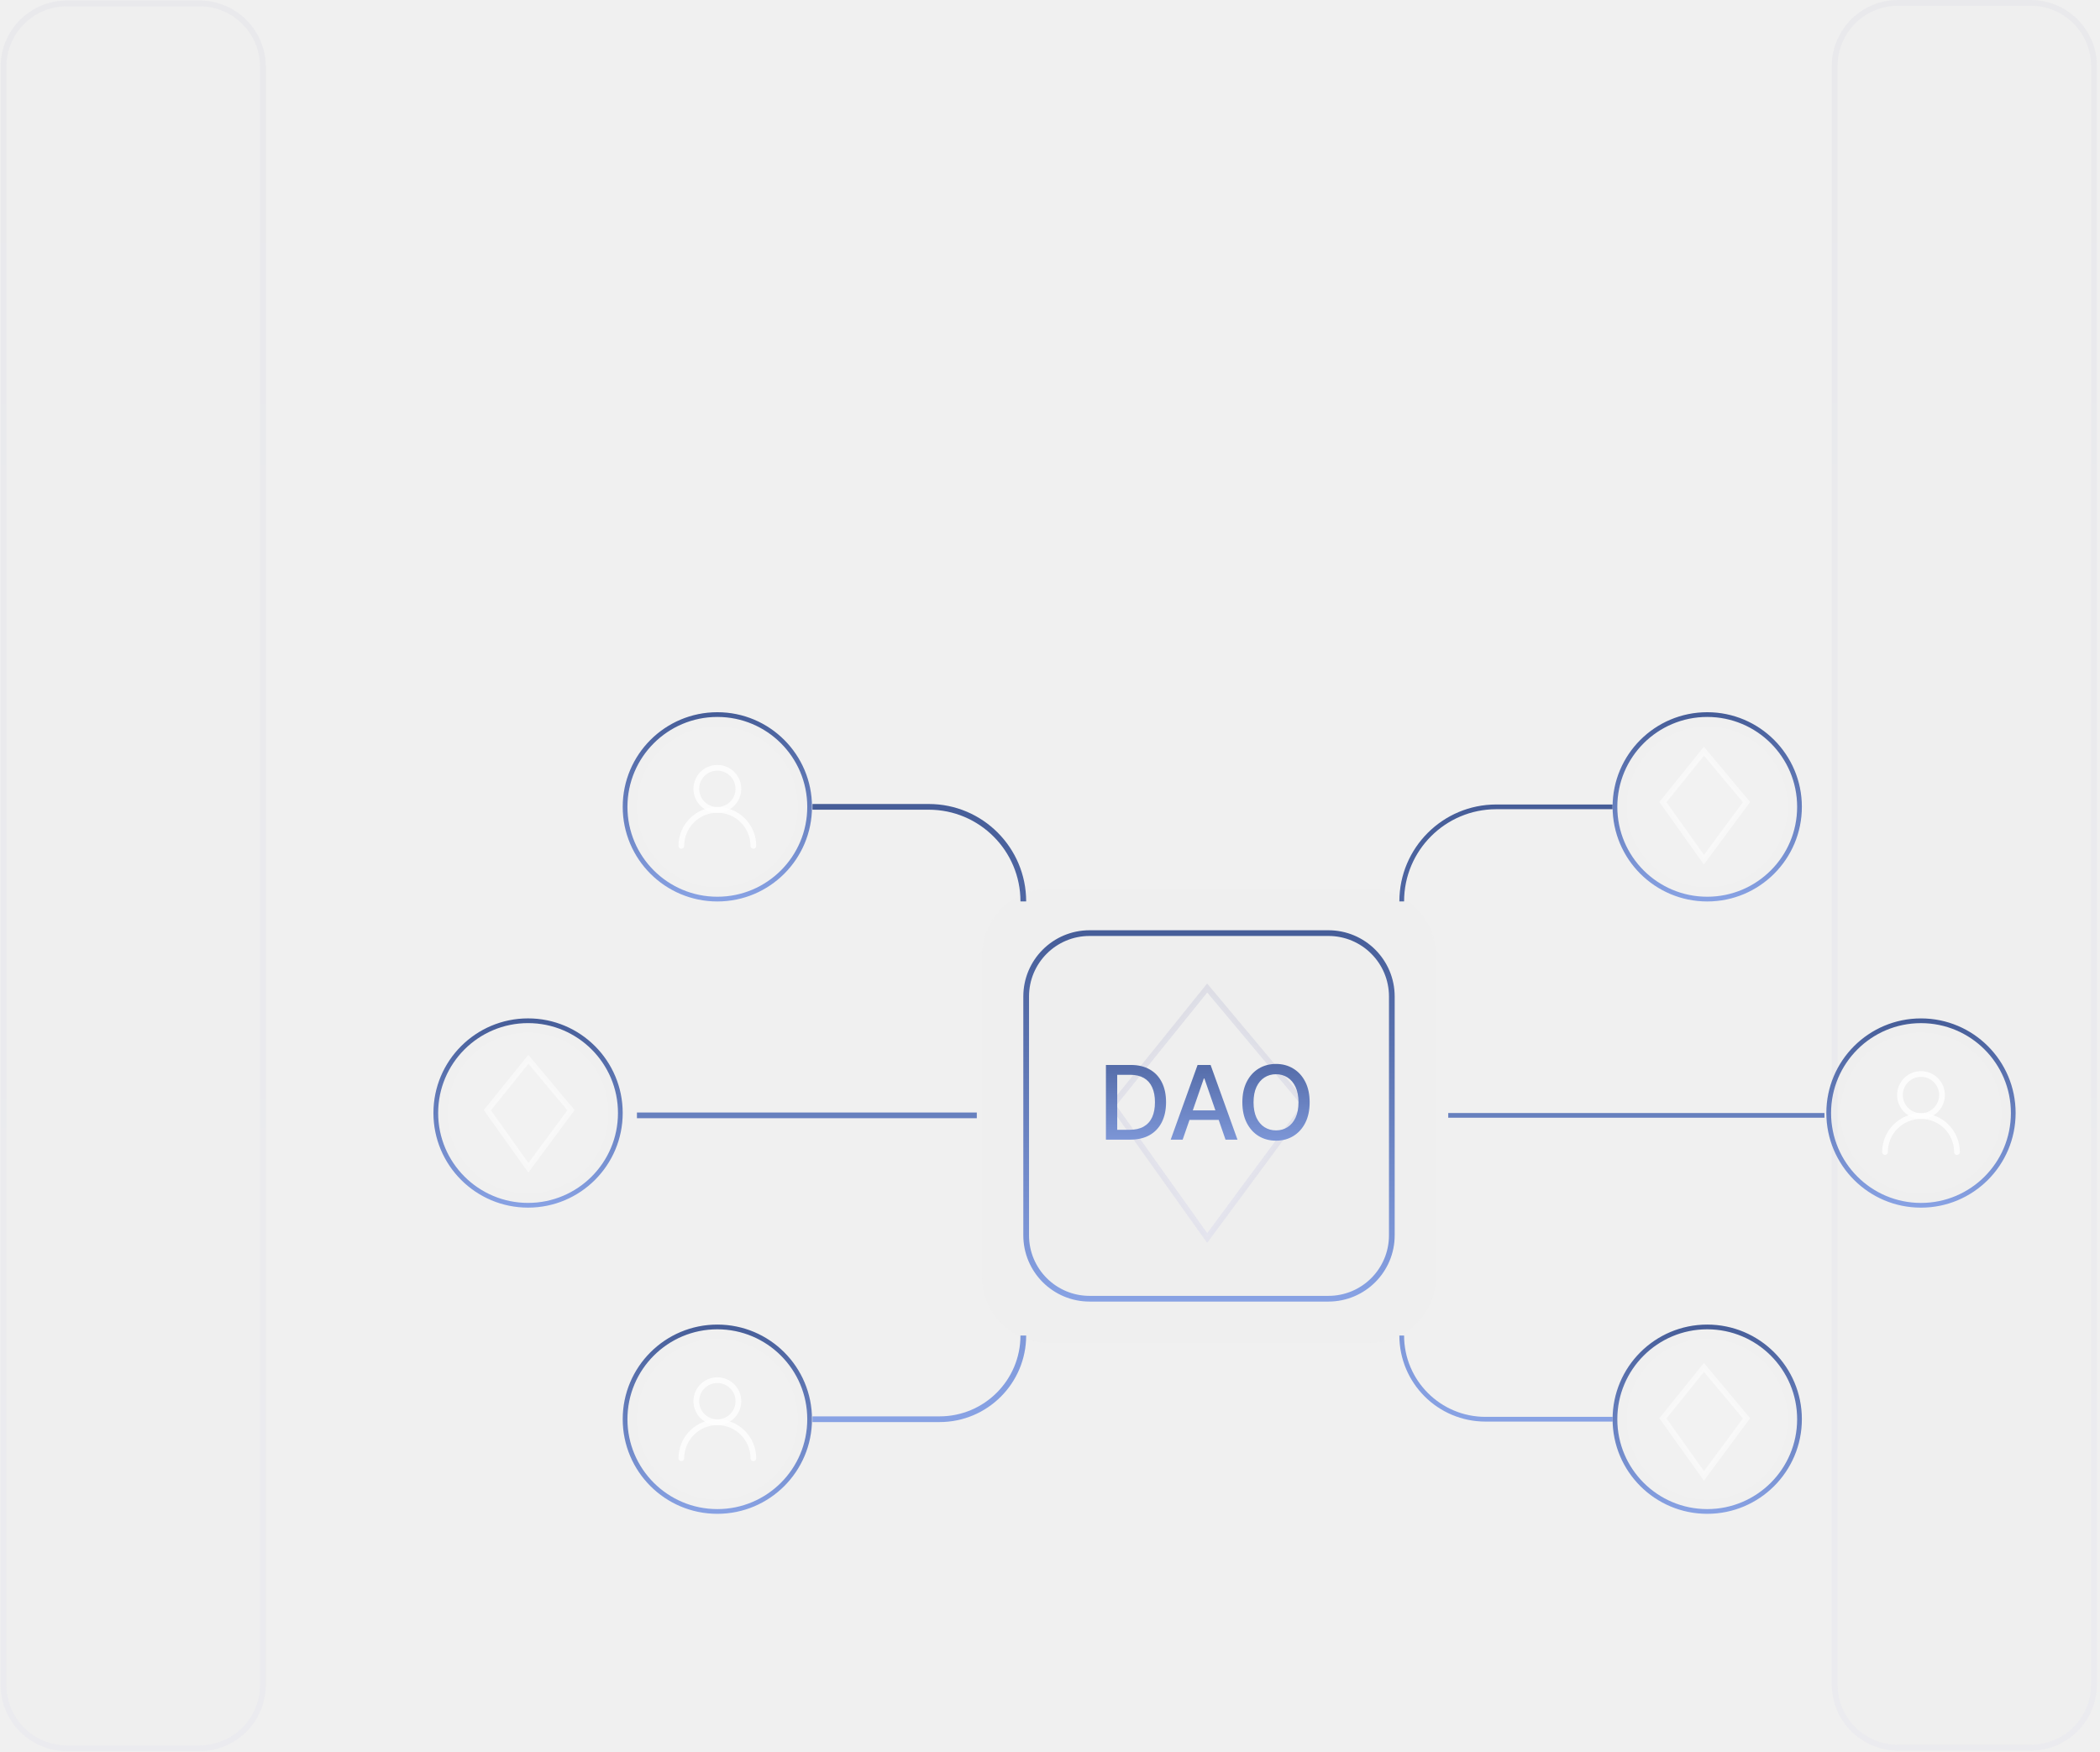
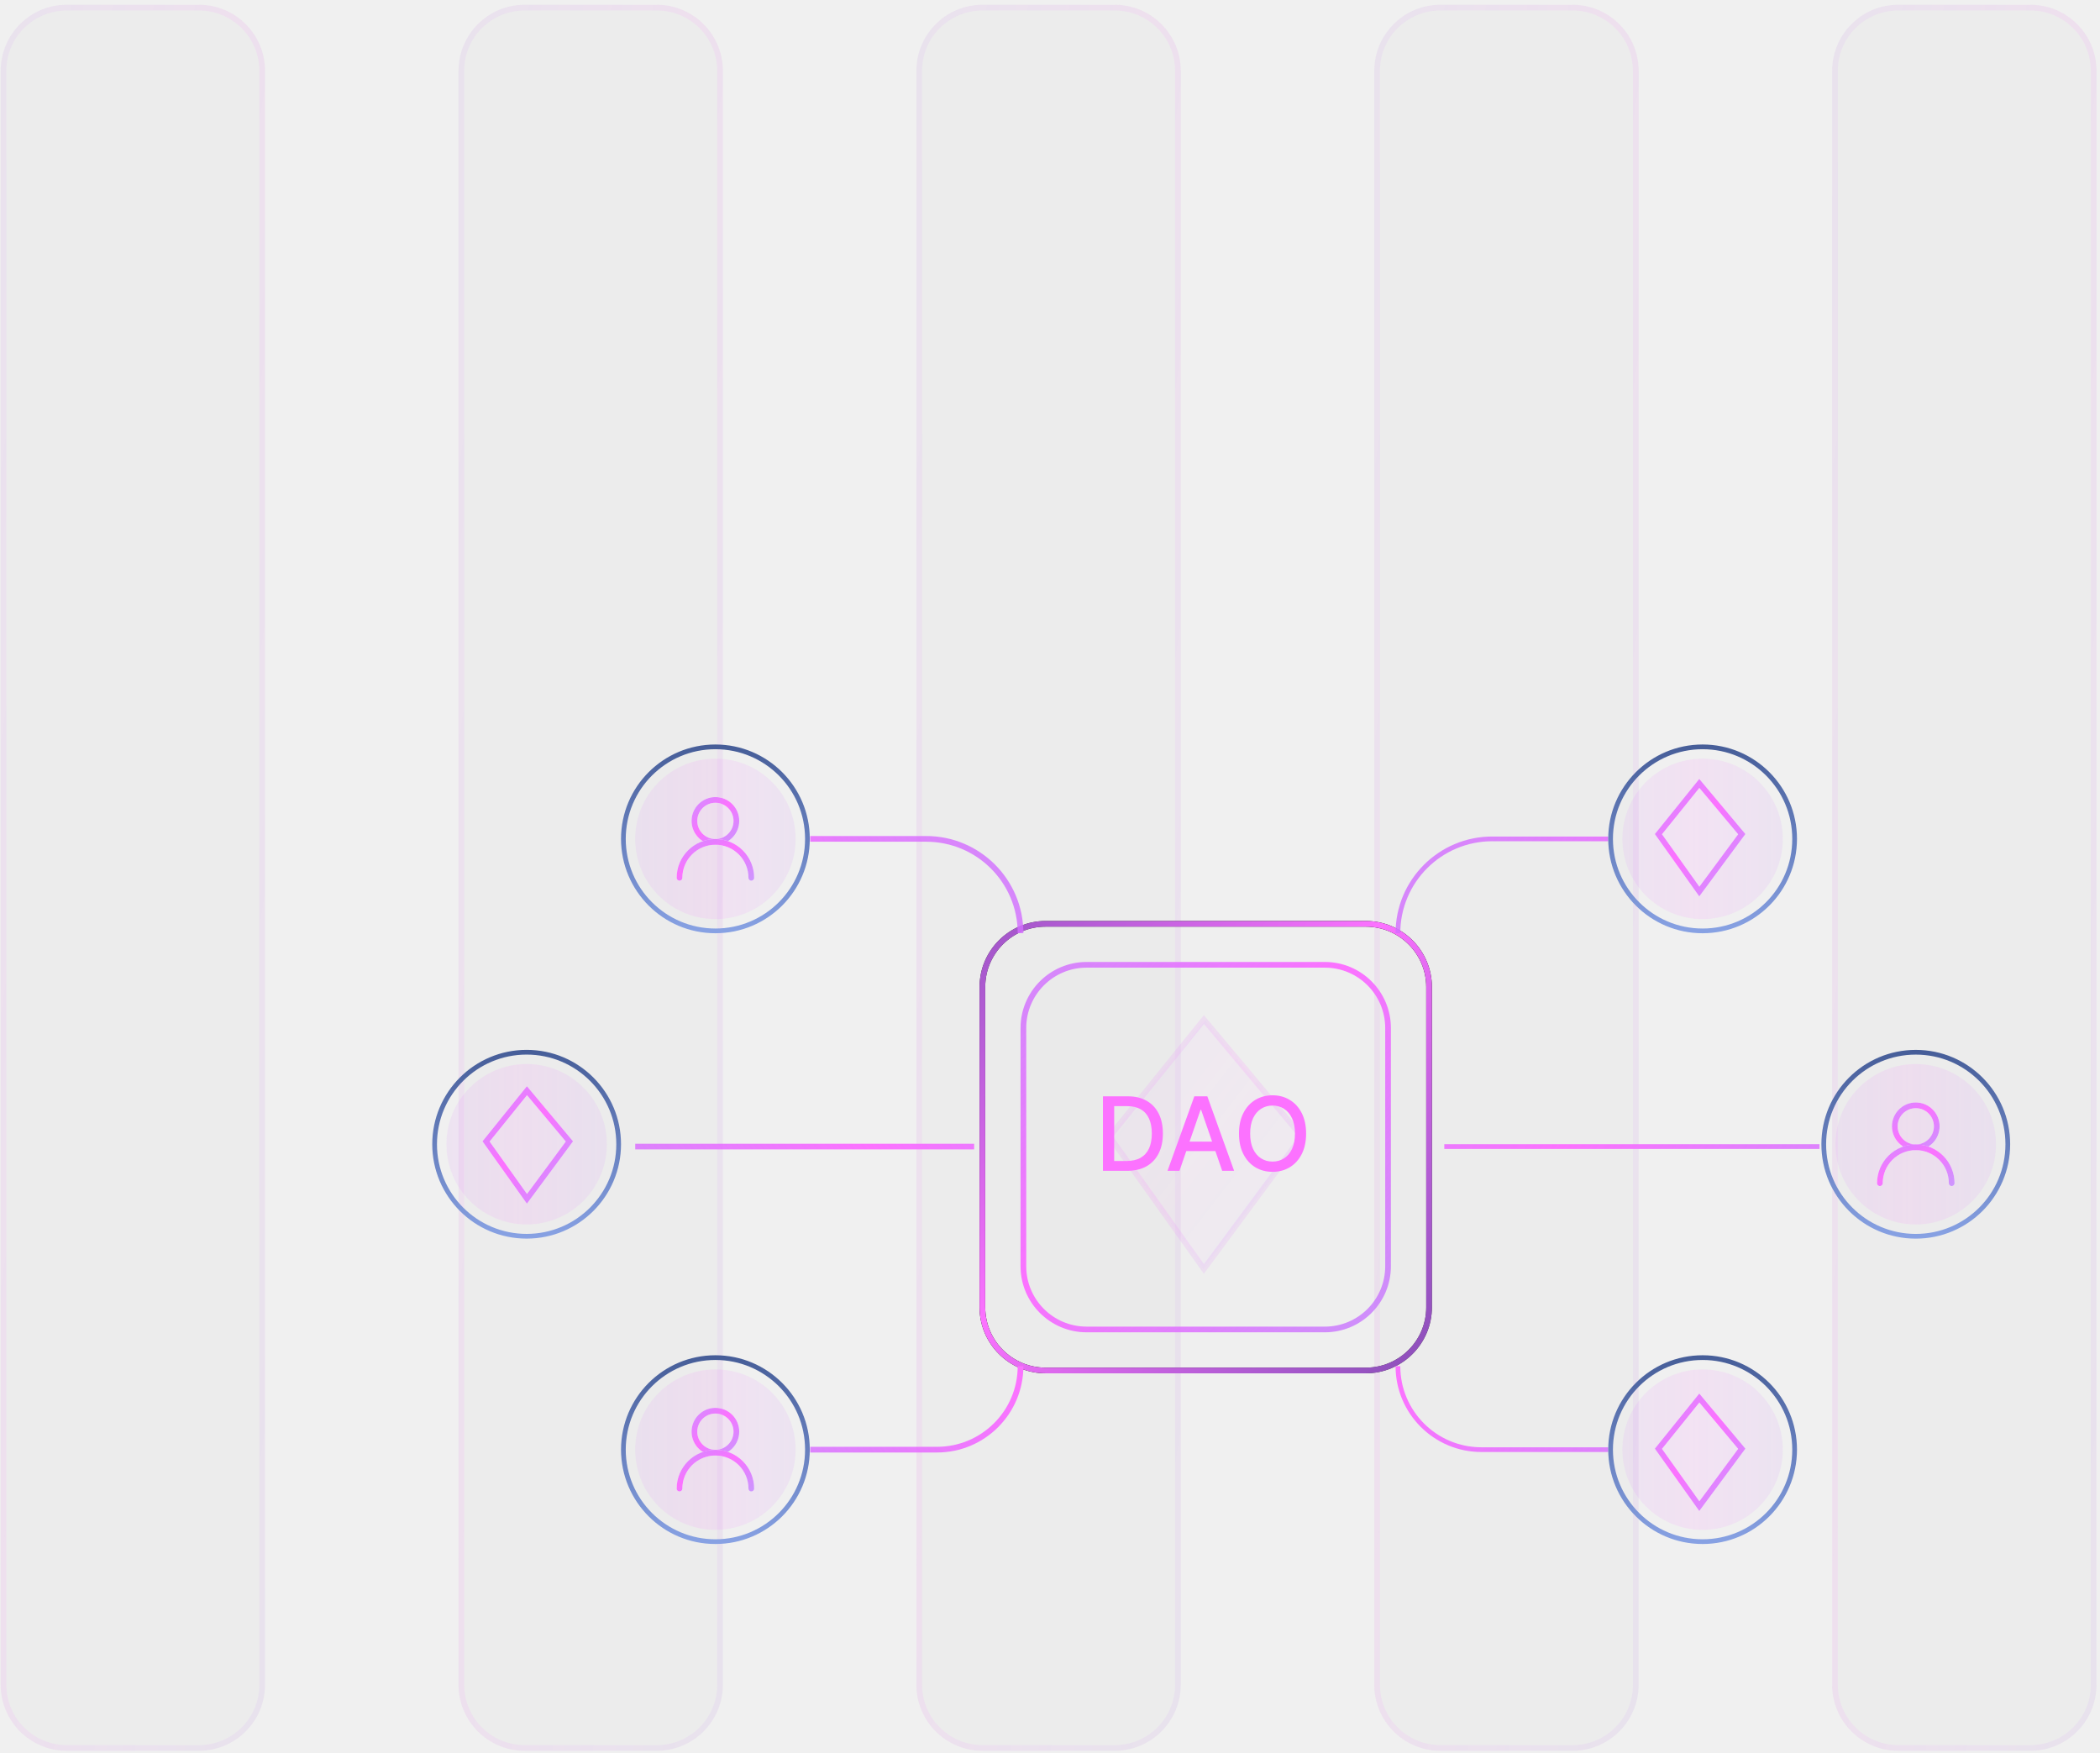
- <svg xmlns="http://www.w3.org/2000/svg" width="368" height="307" viewBox="0 0 368 307" fill="none">
-   <rect x="172.121" y="155.836" width="79.487" height="79.487" rx="11.609" fill="#D9D9D9" fill-opacity="0.05" />
-   <rect x="179.824" y="163.539" width="64.077" height="64.077" rx="11.109" fill="#D9D9D9" fill-opacity="0.02" stroke="url(#paint0_linear_35_19)" />
-   <rect x="0.115" y="0.094" width="46.454" height="306.813" rx="11.609" fill="#D9D9D9" fill-opacity="0.02" />
-   <rect x="0.615" y="0.594" width="45.454" height="305.813" rx="11.109" stroke="url(#paint1_linear_35_19)" stroke-opacity="0.04" />
-   <rect x="321" width="46.454" height="306.813" rx="11.609" fill="#D9D9D9" fill-opacity="0.02" />
-   <rect x="321.5" y="0.5" width="45.454" height="305.813" rx="11.109" stroke="url(#paint2_linear_35_19)" stroke-opacity="0.04" />
-   <path d="M245.635 157.984V157.984C245.635 148.831 253.055 141.41 262.209 141.41H282.587M253.786 195.48H319.713M245.635 234.063V234.063C245.635 242.166 252.204 248.735 260.307 248.735H282.587" stroke="url(#paint3_linear_35_19)" stroke-width="0.829" />
-   <path d="M179.324 157.984V157.984C179.324 148.831 171.904 141.41 162.75 141.41H142.372M171.173 195.48H111.616M179.324 234.063V234.063C179.324 242.166 172.755 248.735 164.652 248.735H142.372" stroke="url(#paint4_linear_35_19)" />
-   <rect x="283.002" y="125.239" width="32.339" height="32.339" rx="16.17" stroke="url(#paint5_linear_35_19)" stroke-width="0.829" />
-   <rect x="285.076" y="127.312" width="28.193" height="28.193" rx="14.097" fill="white" fill-opacity="0.08" />
-   <path d="M291.408 140.577L298.594 131.664L306.055 140.577L298.594 150.664L291.408 140.577Z" fill="white" fill-opacity="0.04" stroke="white" stroke-opacity="0.5" />
-   <rect x="320.46" y="178.903" width="32.339" height="32.339" rx="16.17" stroke="url(#paint6_linear_35_19)" stroke-width="0.829" />
-   <rect x="322.533" y="180.976" width="28.193" height="28.193" rx="14.097" fill="white" fill-opacity="0.08" />
-   <path d="M336.63 195.604C338.666 195.604 340.317 193.953 340.317 191.917C340.317 189.881 338.666 188.23 336.63 188.23C334.594 188.23 332.943 189.881 332.943 191.917C332.943 193.953 334.594 195.604 336.63 195.604Z" stroke="white" stroke-opacity="0.8" stroke-linecap="round" stroke-linejoin="round" />
-   <path d="M342.94 201.91C342.94 200.237 342.275 198.632 341.092 197.449C339.909 196.266 338.304 195.602 336.631 195.602C334.958 195.602 333.353 196.266 332.17 197.449C330.987 198.632 330.322 200.237 330.322 201.91" stroke="white" stroke-opacity="0.8" stroke-linecap="round" stroke-linejoin="round" />
-   <rect x="283.002" y="232.563" width="32.339" height="32.339" rx="16.17" stroke="url(#paint7_linear_35_19)" stroke-width="0.829" />
-   <rect x="285.076" y="234.636" width="28.193" height="28.193" rx="14.097" fill="white" fill-opacity="0.08" />
-   <path d="M291.408 248.577L298.594 239.664L306.055 248.577L298.594 258.664L291.408 248.577Z" fill="white" fill-opacity="0.04" stroke="white" stroke-opacity="0.5" />
-   <rect x="109.538" y="232.563" width="32.339" height="32.339" rx="16.17" stroke="url(#paint8_linear_35_19)" stroke-width="0.829" />
-   <rect x="111.611" y="234.636" width="28.193" height="28.193" rx="14.097" fill="white" fill-opacity="0.08" />
-   <path d="M125.706 249.264C127.742 249.264 129.393 247.614 129.393 245.578C129.393 243.541 127.742 241.891 125.706 241.891C123.67 241.891 122.019 243.541 122.019 245.578C122.019 247.614 123.67 249.264 125.706 249.264Z" stroke="white" stroke-opacity="0.8" stroke-linecap="round" stroke-linejoin="round" />
-   <path d="M132.016 255.575C132.016 253.901 131.351 252.297 130.168 251.114C128.985 249.931 127.38 249.266 125.707 249.266C124.034 249.266 122.429 249.931 121.246 251.114C120.063 252.297 119.398 253.901 119.398 255.575" stroke="white" stroke-opacity="0.8" stroke-linecap="round" stroke-linejoin="round" />
-   <rect x="76.368" y="178.899" width="32.339" height="32.339" rx="16.17" stroke="url(#paint9_linear_35_19)" stroke-width="0.829" />
-   <rect x="78.441" y="180.972" width="28.193" height="28.193" rx="14.097" fill="white" fill-opacity="0.08" />
-   <path d="M85.406 194.573L92.592 185.66L100.053 194.573L92.592 204.66L85.406 194.573Z" fill="white" fill-opacity="0.04" stroke="white" stroke-opacity="0.5" />
-   <rect x="109.538" y="125.239" width="32.339" height="32.339" rx="16.17" stroke="url(#paint10_linear_35_19)" stroke-width="0.829" />
-   <rect x="111.611" y="127.312" width="28.193" height="28.193" rx="14.097" fill="white" fill-opacity="0.08" />
-   <path d="M125.706 141.94C127.742 141.94 129.393 140.289 129.393 138.253C129.393 136.217 127.742 134.567 125.706 134.567C123.67 134.567 122.019 136.217 122.019 138.253C122.019 140.289 123.67 141.94 125.706 141.94Z" stroke="white" stroke-opacity="0.8" stroke-linecap="round" stroke-linejoin="round" />
-   <path d="M132.016 148.246C132.016 146.573 131.351 144.969 130.168 143.786C128.985 142.602 127.38 141.938 125.707 141.938C124.034 141.938 122.429 142.602 121.246 143.786C120.063 144.969 119.398 146.573 119.398 148.246" stroke="white" stroke-opacity="0.8" stroke-linecap="round" stroke-linejoin="round" />
-   <path d="M194.973 193.716L211.545 173.16L228.755 193.716L211.545 216.982L194.973 193.716Z" fill="white" fill-opacity="0.04" stroke="url(#paint11_linear_35_19)" stroke-opacity="0.1" />
-   <path d="M198.039 199.738H193.801V186.647H198.174C199.456 186.647 200.558 186.909 201.478 187.434C202.399 187.953 203.104 188.701 203.594 189.677C204.088 190.649 204.336 191.814 204.336 193.174C204.336 194.537 204.086 195.709 203.588 196.689C203.093 197.669 202.377 198.424 201.44 198.952C200.502 199.476 199.369 199.738 198.039 199.738ZM195.777 198.012H197.931C198.928 198.012 199.757 197.825 200.417 197.45C201.078 197.071 201.572 196.523 201.9 195.807C202.228 195.087 202.392 194.209 202.392 193.174C202.392 192.147 202.228 191.275 201.9 190.559C201.576 189.843 201.093 189.3 200.449 188.929C199.806 188.559 199.007 188.373 198.052 188.373H195.777V198.012ZM207.247 199.738H205.151L209.862 186.647H212.143L216.854 199.738H214.758L211.057 189.025H210.955L207.247 199.738ZM207.599 194.612H214.4V196.274H207.599V194.612ZM229.501 193.193C229.501 194.591 229.245 195.792 228.734 196.798C228.223 197.799 227.522 198.571 226.631 199.112C225.745 199.649 224.737 199.917 223.608 199.917C222.474 199.917 221.462 199.649 220.571 199.112C219.685 198.571 218.986 197.797 218.475 196.792C217.963 195.786 217.708 194.586 217.708 193.193C217.708 191.795 217.963 190.596 218.475 189.594C218.986 188.588 219.685 187.817 220.571 187.28C221.462 186.739 222.474 186.468 223.608 186.468C224.737 186.468 225.745 186.739 226.631 187.28C227.522 187.817 228.223 188.588 228.734 189.594C229.245 190.596 229.501 191.795 229.501 193.193ZM227.545 193.193C227.545 192.127 227.373 191.23 227.027 190.502C226.686 189.769 226.218 189.215 225.621 188.84C225.029 188.461 224.358 188.271 223.608 188.271C222.853 188.271 222.18 188.461 221.588 188.84C220.995 189.215 220.527 189.769 220.181 190.502C219.841 191.23 219.67 192.127 219.67 193.193C219.67 194.258 219.841 195.157 220.181 195.89C220.527 196.619 220.995 197.173 221.588 197.552C222.18 197.927 222.853 198.115 223.608 198.115C224.358 198.115 225.029 197.927 225.621 197.552C226.218 197.173 226.686 196.619 227.027 195.89C227.373 195.157 227.545 194.258 227.545 193.193Z" fill="url(#paint12_linear_35_19)" />
+ <svg xmlns="http://www.w3.org/2000/svg" width="369" height="308" viewBox="0 0 369 308" fill="none">
+   <rect x="0.115" y="0.84" width="46.454" height="306.813" rx="11.609" fill="#7D7D7D" fill-opacity="0.03" />
+   <rect x="0.615" y="1.34" width="45.454" height="305.813" rx="11.109" stroke="url(#paint0_linear_75_744)" stroke-opacity="0.1" />
+   <rect x="80.569" y="0.84" width="46.454" height="306.813" rx="11.609" fill="#7D7D7D" fill-opacity="0.03" />
+   <rect x="81.069" y="1.34" width="45.454" height="305.813" rx="11.109" stroke="url(#paint1_linear_75_744)" stroke-opacity="0.1" />
+   <rect x="161.023" y="0.84" width="46.454" height="306.813" rx="11.609" fill="#7D7D7D" fill-opacity="0.03" />
+   <rect x="161.523" y="1.34" width="45.454" height="305.813" rx="11.109" stroke="url(#paint2_linear_75_744)" stroke-opacity="0.1" />
+   <rect x="241.478" y="0.84" width="46.454" height="306.813" rx="11.609" fill="#7D7D7D" fill-opacity="0.03" />
+   <rect x="241.978" y="1.34" width="45.454" height="305.813" rx="11.109" stroke="url(#paint3_linear_75_744)" stroke-opacity="0.1" />
+   <rect x="321.932" y="0.84" width="46.454" height="306.813" rx="11.609" fill="#7D7D7D" fill-opacity="0.03" />
+   <rect x="322.432" y="1.34" width="45.454" height="305.813" rx="11.109" stroke="url(#paint4_linear_75_744)" stroke-opacity="0.1" />
+   <rect x="172.621" y="162.336" width="78.487" height="78.487" rx="11.109" fill="#D9D9D9" fill-opacity="0.05" />
+   <rect x="172.621" y="162.336" width="78.487" height="78.487" rx="11.109" stroke="black" />
+   <rect x="172.621" y="162.336" width="78.487" height="78.487" rx="11.109" stroke="url(#paint5_linear_75_744)" />
+   <rect x="179.824" y="169.539" width="64.077" height="64.077" rx="11.109" fill="#D9D9D9" fill-opacity="0.02" stroke="url(#paint6_linear_75_744)" />
+   <path d="M245.635 163.984V163.984C245.635 154.831 253.055 147.41 262.209 147.41H282.587M253.786 201.48H319.713M245.635 240.063V240.063C245.635 248.166 252.204 254.735 260.307 254.735H282.587" stroke="url(#paint7_linear_75_744)" stroke-width="0.829" />
+   <path d="M179.324 163.984V163.984C179.324 154.831 171.904 147.41 162.75 147.41H142.372M171.173 201.48H111.616M179.324 240.063V240.063C179.324 248.166 172.755 254.735 164.652 254.735H142.372" stroke="url(#paint8_linear_75_744)" />
+   <rect x="283.002" y="131.239" width="32.339" height="32.339" rx="16.17" stroke="url(#paint9_linear_75_744)" stroke-width="0.829" />
+   <rect x="285.075" y="133.312" width="28.193" height="28.193" rx="14.097" fill="url(#paint10_linear_75_744)" fill-opacity="0.12" />
+   <path d="M291.408 146.577L298.594 137.664L306.055 146.577L298.594 156.664L291.408 146.577Z" fill="white" fill-opacity="0.04" />
+   <path d="M291.408 146.577L298.594 137.664L306.055 146.577L298.594 156.664L291.408 146.577Z" stroke="white" stroke-opacity="0.8" />
+   <path d="M291.408 146.577L298.594 137.664L306.055 146.577L298.594 156.664L291.408 146.577Z" stroke="url(#paint11_linear_75_744)" />
+   <rect x="320.46" y="184.903" width="32.339" height="32.339" rx="16.17" stroke="url(#paint12_linear_75_744)" stroke-width="0.829" />
+   <rect x="322.532" y="186.976" width="28.193" height="28.193" rx="14.097" fill="url(#paint13_linear_75_744)" fill-opacity="0.12" />
+   <path d="M336.63 201.604C338.666 201.604 340.317 199.953 340.317 197.917C340.317 195.881 338.666 194.23 336.63 194.23C334.594 194.23 332.943 195.881 332.943 197.917C332.943 199.953 334.594 201.604 336.63 201.604Z" stroke="white" stroke-opacity="0.8" stroke-linecap="round" stroke-linejoin="round" />
+   <path d="M336.63 201.604C338.666 201.604 340.317 199.953 340.317 197.917C340.317 195.881 338.666 194.23 336.63 194.23C334.594 194.23 332.943 195.881 332.943 197.917C332.943 199.953 334.594 201.604 336.63 201.604Z" stroke="url(#paint14_linear_75_744)" stroke-linecap="round" stroke-linejoin="round" />
+   <path d="M342.94 207.91C342.94 206.237 342.275 204.632 341.092 203.449C339.909 202.266 338.304 201.602 336.631 201.602C334.958 201.602 333.353 202.266 332.17 203.449C330.987 204.632 330.322 206.237 330.322 207.91" stroke="white" stroke-opacity="0.8" stroke-linecap="round" stroke-linejoin="round" />
+   <path d="M342.94 207.91C342.94 206.237 342.275 204.632 341.092 203.449C339.909 202.266 338.304 201.602 336.631 201.602C334.958 201.602 333.353 202.266 332.17 203.449C330.987 204.632 330.322 206.237 330.322 207.91" stroke="url(#paint15_linear_75_744)" stroke-linecap="round" stroke-linejoin="round" />
+   <rect x="283.002" y="238.563" width="32.339" height="32.339" rx="16.17" stroke="url(#paint16_linear_75_744)" stroke-width="0.829" />
+   <rect x="285.075" y="240.636" width="28.193" height="28.193" rx="14.097" fill="url(#paint17_linear_75_744)" fill-opacity="0.12" />
+   <path d="M291.408 254.577L298.594 245.664L306.055 254.577L298.594 264.664L291.408 254.577Z" fill="white" fill-opacity="0.04" />
+   <path d="M291.408 254.577L298.594 245.664L306.055 254.577L298.594 264.664L291.408 254.577Z" stroke="white" stroke-opacity="0.8" />
+   <path d="M291.408 254.577L298.594 245.664L306.055 254.577L298.594 264.664L291.408 254.577Z" stroke="url(#paint18_linear_75_744)" />
+   <rect x="109.538" y="238.563" width="32.339" height="32.339" rx="16.17" stroke="url(#paint19_linear_75_744)" stroke-width="0.829" />
+   <rect x="111.611" y="240.636" width="28.193" height="28.193" rx="14.097" fill="url(#paint20_linear_75_744)" fill-opacity="0.12" />
+   <path d="M125.706 255.264C127.742 255.264 129.393 253.614 129.393 251.578C129.393 249.541 127.742 247.891 125.706 247.891C123.67 247.891 122.019 249.541 122.019 251.578C122.019 253.614 123.67 255.264 125.706 255.264Z" stroke="white" stroke-opacity="0.8" stroke-linecap="round" stroke-linejoin="round" />
+   <path d="M125.706 255.264C127.742 255.264 129.393 253.614 129.393 251.578C129.393 249.541 127.742 247.891 125.706 247.891C123.67 247.891 122.019 249.541 122.019 251.578C122.019 253.614 123.67 255.264 125.706 255.264Z" stroke="url(#paint21_linear_75_744)" stroke-linecap="round" stroke-linejoin="round" />
+   <path d="M132.015 261.575C132.015 259.901 131.351 258.297 130.168 257.114C128.985 255.931 127.38 255.266 125.707 255.266C124.034 255.266 122.429 255.931 121.246 257.114C120.063 258.297 119.398 259.901 119.398 261.575" stroke="white" stroke-opacity="0.8" stroke-linecap="round" stroke-linejoin="round" />
+   <path d="M132.015 261.575C132.015 259.901 131.351 258.297 130.168 257.114C128.985 255.931 127.38 255.266 125.707 255.266C124.034 255.266 122.429 255.931 121.246 257.114C120.063 258.297 119.398 259.901 119.398 261.575" stroke="url(#paint22_linear_75_744)" stroke-linecap="round" stroke-linejoin="round" />
+   <rect x="76.368" y="184.899" width="32.339" height="32.339" rx="16.17" stroke="url(#paint23_linear_75_744)" stroke-width="0.829" />
+   <rect x="78.441" y="186.972" width="28.193" height="28.193" rx="14.097" fill="url(#paint24_linear_75_744)" fill-opacity="0.12" />
+   <path d="M85.406 200.573L92.592 191.66L100.053 200.573L92.592 210.66L85.406 200.573Z" fill="white" fill-opacity="0.04" />
+   <path d="M85.406 200.573L92.592 191.66L100.053 200.573L92.592 210.66L85.406 200.573Z" stroke="white" stroke-opacity="0.8" />
+   <path d="M85.406 200.573L92.592 191.66L100.053 200.573L92.592 210.66L85.406 200.573Z" stroke="url(#paint25_linear_75_744)" />
+   <rect x="109.538" y="131.239" width="32.339" height="32.339" rx="16.17" stroke="url(#paint26_linear_75_744)" stroke-width="0.829" />
+   <rect x="111.611" y="133.312" width="28.193" height="28.193" rx="14.097" fill="url(#paint27_linear_75_744)" fill-opacity="0.12" />
+   <path d="M125.706 147.94C127.742 147.94 129.393 146.289 129.393 144.253C129.393 142.217 127.742 140.567 125.706 140.567C123.67 140.567 122.019 142.217 122.019 144.253C122.019 146.289 123.67 147.94 125.706 147.94Z" stroke="white" stroke-opacity="0.8" stroke-linecap="round" stroke-linejoin="round" />
+   <path d="M125.706 147.94C127.742 147.94 129.393 146.289 129.393 144.253C129.393 142.217 127.742 140.567 125.706 140.567C123.67 140.567 122.019 142.217 122.019 144.253C122.019 146.289 123.67 147.94 125.706 147.94Z" stroke="url(#paint28_linear_75_744)" stroke-linecap="round" stroke-linejoin="round" />
+   <path d="M132.015 154.246C132.015 152.573 131.351 150.969 130.168 149.786C128.985 148.602 127.38 147.938 125.707 147.938C124.034 147.938 122.429 148.602 121.246 149.786C120.063 150.969 119.398 152.573 119.398 154.246" stroke="white" stroke-opacity="0.8" stroke-linecap="round" stroke-linejoin="round" />
+   <path d="M132.015 154.246C132.015 152.573 131.351 150.969 130.168 149.786C128.985 148.602 127.38 147.938 125.707 147.938C124.034 147.938 122.429 148.602 121.246 149.786C120.063 150.969 119.398 152.573 119.398 154.246" stroke="url(#paint29_linear_75_744)" stroke-linecap="round" stroke-linejoin="round" />
+   <path d="M194.973 199.716L211.545 179.16L228.755 199.716L211.545 222.982L194.973 199.716Z" fill="white" fill-opacity="0.04" />
+   <path d="M194.973 199.716L211.545 179.16L228.755 199.716L211.545 222.982L194.973 199.716Z" fill="url(#paint30_linear_75_744)" fill-opacity="0.05" />
+   <path d="M194.973 199.716L211.545 179.16L228.755 199.716L211.545 222.982L194.973 199.716Z" stroke="url(#paint31_linear_75_744)" stroke-opacity="0.15" />
+   <path d="M198.039 205.738H193.801V192.647H198.174C199.456 192.647 200.558 192.909 201.478 193.434C202.399 193.953 203.104 194.701 203.594 195.677C204.088 196.649 204.336 197.814 204.336 199.174C204.336 200.537 204.086 201.709 203.588 202.689C203.093 203.669 202.377 204.424 201.44 204.952C200.502 205.476 199.369 205.738 198.039 205.738ZM195.777 204.012H197.931C198.928 204.012 199.757 203.825 200.417 203.45C201.078 203.071 201.572 202.523 201.9 201.807C202.228 201.087 202.392 200.209 202.392 199.174C202.392 198.147 202.228 197.275 201.9 196.559C201.576 195.843 201.093 195.3 200.449 194.929C199.806 194.559 199.007 194.373 198.052 194.373H195.777V204.012ZM207.247 205.738H205.151L209.862 192.647H212.143L216.854 205.738H214.758L211.057 195.025H210.955L207.247 205.738ZM207.599 200.612H214.4V202.274H207.599V200.612ZM229.501 199.193C229.501 200.591 229.245 201.792 228.734 202.798C228.223 203.799 227.522 204.571 226.631 205.112C225.745 205.649 224.737 205.917 223.608 205.917C222.474 205.917 221.462 205.649 220.571 205.112C219.685 204.571 218.986 203.797 218.475 202.792C217.963 201.786 217.708 200.586 217.708 199.193C217.708 197.795 217.963 196.596 218.475 195.594C218.986 194.588 219.685 193.817 220.571 193.28C221.462 192.739 222.474 192.468 223.608 192.468C224.737 192.468 225.745 192.739 226.631 193.28C227.522 193.817 228.223 194.588 228.734 195.594C229.245 196.596 229.501 197.795 229.501 199.193ZM227.545 199.193C227.545 198.127 227.373 197.23 227.027 196.502C226.686 195.769 226.218 195.215 225.621 194.84C225.029 194.461 224.358 194.271 223.608 194.271C222.853 194.271 222.18 194.461 221.588 194.84C220.995 195.215 220.527 195.769 220.181 196.502C219.841 197.23 219.67 198.127 219.67 199.193C219.67 200.258 219.841 201.157 220.181 201.89C220.527 202.619 220.995 203.173 221.588 203.552C222.18 203.927 222.853 204.115 223.608 204.115C224.358 204.115 225.029 203.927 225.621 203.552C226.218 203.173 226.686 202.619 227.027 201.89C227.373 201.157 227.545 200.258 227.545 199.193Z" fill="#FC72FF" />
  <defs>
-     <linearGradient id="paint0_linear_35_19" x1="211.863" y1="163.039" x2="211.863" y2="228.117" gradientUnits="userSpaceOnUse">
-       <stop stop-color="#465D98" />
-       <stop offset="1" stop-color="#88A2E4" />
-     </linearGradient>
-     <linearGradient id="paint1_linear_35_19" x1="23.342" y1="0.093" x2="23.342" y2="306.908" gradientUnits="userSpaceOnUse">
-       <stop stop-color="#464998" />
-       <stop offset="1" stop-color="#8888E4" />
-     </linearGradient>
-     <linearGradient id="paint2_linear_35_19" x1="344.227" y1="-0.001" x2="344.227" y2="306.814" gradientUnits="userSpaceOnUse">
-       <stop stop-color="#464998" />
-       <stop offset="1" stop-color="#8888E4" />
-     </linearGradient>
-     <linearGradient id="paint3_linear_35_19" x1="282.674" y1="141.41" x2="282.674" y2="248.736" gradientUnits="userSpaceOnUse">
-       <stop stop-color="#465D98" />
-       <stop offset="1" stop-color="#88A2E4" />
-     </linearGradient>
-     <linearGradient id="paint4_linear_35_19" x1="145.47" y1="141.41" x2="145.47" y2="248.736" gradientUnits="userSpaceOnUse">
-       <stop stop-color="#465D98" />
-       <stop offset="1" stop-color="#88A2E4" />
-     </linearGradient>
-     <linearGradient id="paint5_linear_35_19" x1="299.172" y1="124.824" x2="299.172" y2="157.993" gradientUnits="userSpaceOnUse">
-       <stop stop-color="#465D98" />
-       <stop offset="1" stop-color="#88A2E4" />
-     </linearGradient>
-     <linearGradient id="paint6_linear_35_19" x1="336.629" y1="178.488" x2="336.629" y2="211.657" gradientUnits="userSpaceOnUse">
-       <stop stop-color="#465D98" />
-       <stop offset="1" stop-color="#88A2E4" />
-     </linearGradient>
-     <linearGradient id="paint7_linear_35_19" x1="299.172" y1="232.148" x2="299.172" y2="265.317" gradientUnits="userSpaceOnUse">
-       <stop stop-color="#465D98" />
-       <stop offset="1" stop-color="#88A2E4" />
-     </linearGradient>
-     <linearGradient id="paint8_linear_35_19" x1="125.707" y1="232.148" x2="125.707" y2="265.317" gradientUnits="userSpaceOnUse">
-       <stop stop-color="#465D98" />
-       <stop offset="1" stop-color="#88A2E4" />
-     </linearGradient>
-     <linearGradient id="paint9_linear_35_19" x1="92.537" y1="178.484" x2="92.537" y2="211.653" gradientUnits="userSpaceOnUse">
-       <stop stop-color="#465D98" />
-       <stop offset="1" stop-color="#88A2E4" />
-     </linearGradient>
-     <linearGradient id="paint10_linear_35_19" x1="125.707" y1="124.824" x2="125.707" y2="157.993" gradientUnits="userSpaceOnUse">
-       <stop stop-color="#465D98" />
-       <stop offset="1" stop-color="#88A2E4" />
-     </linearGradient>
-     <linearGradient id="paint11_linear_35_19" x1="211.864" y1="173.16" x2="211.864" y2="216.982" gradientUnits="userSpaceOnUse">
-       <stop stop-color="#464998" />
-       <stop offset="1" stop-color="#8888E4" />
-     </linearGradient>
-     <linearGradient id="paint12_linear_35_19" x1="211.863" y1="181.738" x2="211.863" y2="203.738" gradientUnits="userSpaceOnUse">
-       <stop stop-color="#465D98" />
-       <stop offset="1" stop-color="#88A2E4" />
+     <linearGradient id="paint0_linear_75_744" x1="-25.494" y1="-167.618" x2="154.039" y2="-140.435" gradientUnits="userSpaceOnUse">
+       <stop stop-color="#8F68FF" stop-opacity="0.5" />
+       <stop offset="0.504" stop-color="#FC72FF" />
+       <stop offset="1" stop-color="#8F68FF" stop-opacity="0.5" />
+     </linearGradient>
+     <linearGradient id="paint1_linear_75_744" x1="54.96" y1="-167.618" x2="234.493" y2="-140.435" gradientUnits="userSpaceOnUse">
+       <stop stop-color="#8F68FF" stop-opacity="0.5" />
+       <stop offset="0.504" stop-color="#FC72FF" />
+       <stop offset="1" stop-color="#8F68FF" stop-opacity="0.5" />
+     </linearGradient>
+     <linearGradient id="paint2_linear_75_744" x1="135.414" y1="-167.618" x2="314.947" y2="-140.435" gradientUnits="userSpaceOnUse">
+       <stop stop-color="#8F68FF" stop-opacity="0.5" />
+       <stop offset="0.504" stop-color="#FC72FF" />
+       <stop offset="1" stop-color="#8F68FF" stop-opacity="0.5" />
+     </linearGradient>
+     <linearGradient id="paint3_linear_75_744" x1="215.868" y1="-167.618" x2="395.401" y2="-140.435" gradientUnits="userSpaceOnUse">
+       <stop stop-color="#8F68FF" stop-opacity="0.5" />
+       <stop offset="0.504" stop-color="#FC72FF" />
+       <stop offset="1" stop-color="#8F68FF" stop-opacity="0.5" />
+     </linearGradient>
+     <linearGradient id="paint4_linear_75_744" x1="296.323" y1="-167.618" x2="475.855" y2="-140.435" gradientUnits="userSpaceOnUse">
+       <stop stop-color="#8F68FF" stop-opacity="0.5" />
+       <stop offset="0.504" stop-color="#FC72FF" />
+       <stop offset="1" stop-color="#8F68FF" stop-opacity="0.5" />
+     </linearGradient>
+     <linearGradient id="paint5_linear_75_744" x1="128.302" y1="118.193" x2="285.421" y2="275.312" gradientUnits="userSpaceOnUse">
+       <stop stop-color="#8F68FF" stop-opacity="0.5" />
+       <stop offset="0.504" stop-color="#FC72FF" />
+       <stop offset="1" stop-color="#8F68FF" stop-opacity="0.5" />
+     </linearGradient>
+     <linearGradient id="paint6_linear_75_744" x1="143.449" y1="133.308" x2="272.084" y2="261.944" gradientUnits="userSpaceOnUse">
+       <stop stop-color="#8F68FF" stop-opacity="0.5" />
+       <stop offset="0.504" stop-color="#FC72FF" />
+       <stop offset="1" stop-color="#8F68FF" stop-opacity="0.5" />
+     </linearGradient>
+     <linearGradient id="paint7_linear_75_744" x1="204.797" y1="88.483" x2="403.154" y2="225.392" gradientUnits="userSpaceOnUse">
+       <stop stop-color="#8F68FF" stop-opacity="0.5" />
+       <stop offset="0.504" stop-color="#FC72FF" />
+       <stop offset="1" stop-color="#8F68FF" stop-opacity="0.5" />
+     </linearGradient>
+     <linearGradient id="paint8_linear_75_744" x1="216.65" y1="88.483" x2="25.182" y2="209.274" gradientUnits="userSpaceOnUse">
+       <stop stop-color="#8F68FF" stop-opacity="0.5" />
+       <stop offset="0.504" stop-color="#FC72FF" />
+       <stop offset="1" stop-color="#8F68FF" stop-opacity="0.5" />
+     </linearGradient>
+     <linearGradient id="paint9_linear_75_744" x1="299.172" y1="130.824" x2="299.172" y2="163.993" gradientUnits="userSpaceOnUse">
+       <stop stop-color="#465D98" />
+       <stop offset="1" stop-color="#88A2E4" />
+     </linearGradient>
+     <linearGradient id="paint10_linear_75_744" x1="263.185" y1="147.408" x2="331.615" y2="147.408" gradientUnits="userSpaceOnUse">
+       <stop stop-color="#8F68FF" stop-opacity="0.5" />
+       <stop offset="0.504" stop-color="#FC72FF" />
+       <stop offset="1" stop-color="#8F68FF" stop-opacity="0.5" />
+     </linearGradient>
+     <linearGradient id="paint11_linear_75_744" x1="283.334" y1="127.232" x2="319.654" y2="155.232" gradientUnits="userSpaceOnUse">
+       <stop stop-color="#8F68FF" stop-opacity="0.5" />
+       <stop offset="0.504" stop-color="#FC72FF" />
+       <stop offset="1" stop-color="#8F68FF" stop-opacity="0.5" />
+     </linearGradient>
+     <linearGradient id="paint12_linear_75_744" x1="336.629" y1="184.488" x2="336.629" y2="217.657" gradientUnits="userSpaceOnUse">
+       <stop stop-color="#465D98" />
+       <stop offset="1" stop-color="#88A2E4" />
+     </linearGradient>
+     <linearGradient id="paint13_linear_75_744" x1="300.642" y1="201.072" x2="369.072" y2="201.072" gradientUnits="userSpaceOnUse">
+       <stop stop-color="#8F68FF" stop-opacity="0.5" />
+       <stop offset="0.504" stop-color="#FC72FF" />
+       <stop offset="1" stop-color="#8F68FF" stop-opacity="0.5" />
+     </linearGradient>
+     <linearGradient id="paint14_linear_75_744" x1="328.879" y1="190.182" x2="343.453" y2="204.757" gradientUnits="userSpaceOnUse">
+       <stop stop-color="#8F68FF" stop-opacity="0.5" />
+       <stop offset="0.504" stop-color="#FC72FF" />
+       <stop offset="1" stop-color="#8F68FF" stop-opacity="0.5" />
+     </linearGradient>
+     <linearGradient id="paint15_linear_75_744" x1="323.367" y1="198.138" x2="333.343" y2="218.09" gradientUnits="userSpaceOnUse">
+       <stop stop-color="#8F68FF" stop-opacity="0.5" />
+       <stop offset="0.504" stop-color="#FC72FF" />
+       <stop offset="1" stop-color="#8F68FF" stop-opacity="0.5" />
+     </linearGradient>
+     <linearGradient id="paint16_linear_75_744" x1="299.172" y1="238.148" x2="299.172" y2="271.317" gradientUnits="userSpaceOnUse">
+       <stop stop-color="#465D98" />
+       <stop offset="1" stop-color="#88A2E4" />
+     </linearGradient>
+     <linearGradient id="paint17_linear_75_744" x1="263.185" y1="254.733" x2="331.615" y2="254.733" gradientUnits="userSpaceOnUse">
+       <stop stop-color="#8F68FF" stop-opacity="0.5" />
+       <stop offset="0.504" stop-color="#FC72FF" />
+       <stop offset="1" stop-color="#8F68FF" stop-opacity="0.5" />
+     </linearGradient>
+     <linearGradient id="paint18_linear_75_744" x1="283.334" y1="235.232" x2="319.654" y2="263.232" gradientUnits="userSpaceOnUse">
+       <stop stop-color="#8F68FF" stop-opacity="0.5" />
+       <stop offset="0.504" stop-color="#FC72FF" />
+       <stop offset="1" stop-color="#8F68FF" stop-opacity="0.5" />
+     </linearGradient>
+     <linearGradient id="paint19_linear_75_744" x1="125.707" y1="238.148" x2="125.707" y2="271.317" gradientUnits="userSpaceOnUse">
+       <stop stop-color="#465D98" />
+       <stop offset="1" stop-color="#88A2E4" />
+     </linearGradient>
+     <linearGradient id="paint20_linear_75_744" x1="89.72" y1="254.733" x2="158.15" y2="254.733" gradientUnits="userSpaceOnUse">
+       <stop stop-color="#8F68FF" stop-opacity="0.5" />
+       <stop offset="0.504" stop-color="#FC72FF" />
+       <stop offset="1" stop-color="#8F68FF" stop-opacity="0.5" />
+     </linearGradient>
+     <linearGradient id="paint21_linear_75_744" x1="117.955" y1="243.842" x2="132.529" y2="258.417" gradientUnits="userSpaceOnUse">
+       <stop stop-color="#8F68FF" stop-opacity="0.5" />
+       <stop offset="0.504" stop-color="#FC72FF" />
+       <stop offset="1" stop-color="#8F68FF" stop-opacity="0.5" />
+     </linearGradient>
+     <linearGradient id="paint22_linear_75_744" x1="112.443" y1="251.802" x2="122.419" y2="271.754" gradientUnits="userSpaceOnUse">
+       <stop stop-color="#8F68FF" stop-opacity="0.5" />
+       <stop offset="0.504" stop-color="#FC72FF" />
+       <stop offset="1" stop-color="#8F68FF" stop-opacity="0.5" />
+     </linearGradient>
+     <linearGradient id="paint23_linear_75_744" x1="92.537" y1="184.484" x2="92.537" y2="217.653" gradientUnits="userSpaceOnUse">
+       <stop stop-color="#465D98" />
+       <stop offset="1" stop-color="#88A2E4" />
+     </linearGradient>
+     <linearGradient id="paint24_linear_75_744" x1="56.55" y1="201.069" x2="124.98" y2="201.069" gradientUnits="userSpaceOnUse">
+       <stop stop-color="#8F68FF" stop-opacity="0.5" />
+       <stop offset="0.504" stop-color="#FC72FF" />
+       <stop offset="1" stop-color="#8F68FF" stop-opacity="0.5" />
+     </linearGradient>
+     <linearGradient id="paint25_linear_75_744" x1="77.332" y1="181.228" x2="113.652" y2="209.228" gradientUnits="userSpaceOnUse">
+       <stop stop-color="#8F68FF" stop-opacity="0.5" />
+       <stop offset="0.504" stop-color="#FC72FF" />
+       <stop offset="1" stop-color="#8F68FF" stop-opacity="0.5" />
+     </linearGradient>
+     <linearGradient id="paint26_linear_75_744" x1="125.707" y1="130.824" x2="125.707" y2="163.993" gradientUnits="userSpaceOnUse">
+       <stop stop-color="#465D98" />
+       <stop offset="1" stop-color="#88A2E4" />
+     </linearGradient>
+     <linearGradient id="paint27_linear_75_744" x1="89.72" y1="147.408" x2="158.15" y2="147.408" gradientUnits="userSpaceOnUse">
+       <stop stop-color="#8F68FF" stop-opacity="0.5" />
+       <stop offset="0.504" stop-color="#FC72FF" />
+       <stop offset="1" stop-color="#8F68FF" stop-opacity="0.5" />
+     </linearGradient>
+     <linearGradient id="paint28_linear_75_744" x1="117.955" y1="136.518" x2="132.529" y2="151.093" gradientUnits="userSpaceOnUse">
+       <stop stop-color="#8F68FF" stop-opacity="0.5" />
+       <stop offset="0.504" stop-color="#FC72FF" />
+       <stop offset="1" stop-color="#8F68FF" stop-opacity="0.5" />
+     </linearGradient>
+     <linearGradient id="paint29_linear_75_744" x1="112.443" y1="144.474" x2="122.419" y2="164.426" gradientUnits="userSpaceOnUse">
+       <stop stop-color="#8F68FF" stop-opacity="0.5" />
+       <stop offset="0.504" stop-color="#FC72FF" />
+       <stop offset="1" stop-color="#8F68FF" stop-opacity="0.5" />
+     </linearGradient>
+     <linearGradient id="paint30_linear_75_744" x1="176.349" y1="155.1" x2="260.118" y2="219.678" gradientUnits="userSpaceOnUse">
+       <stop stop-color="#8F68FF" stop-opacity="0.5" />
+       <stop offset="0.504" stop-color="#FC72FF" />
+       <stop offset="1" stop-color="#8F68FF" stop-opacity="0.5" />
+     </linearGradient>
+     <linearGradient id="paint31_linear_75_744" x1="176.349" y1="155.1" x2="260.118" y2="219.678" gradientUnits="userSpaceOnUse">
+       <stop stop-color="#8F68FF" stop-opacity="0.5" />
+       <stop offset="0.504" stop-color="#FC72FF" />
+       <stop offset="1" stop-color="#8F68FF" stop-opacity="0.5" />
    </linearGradient>
  </defs>
</svg>
